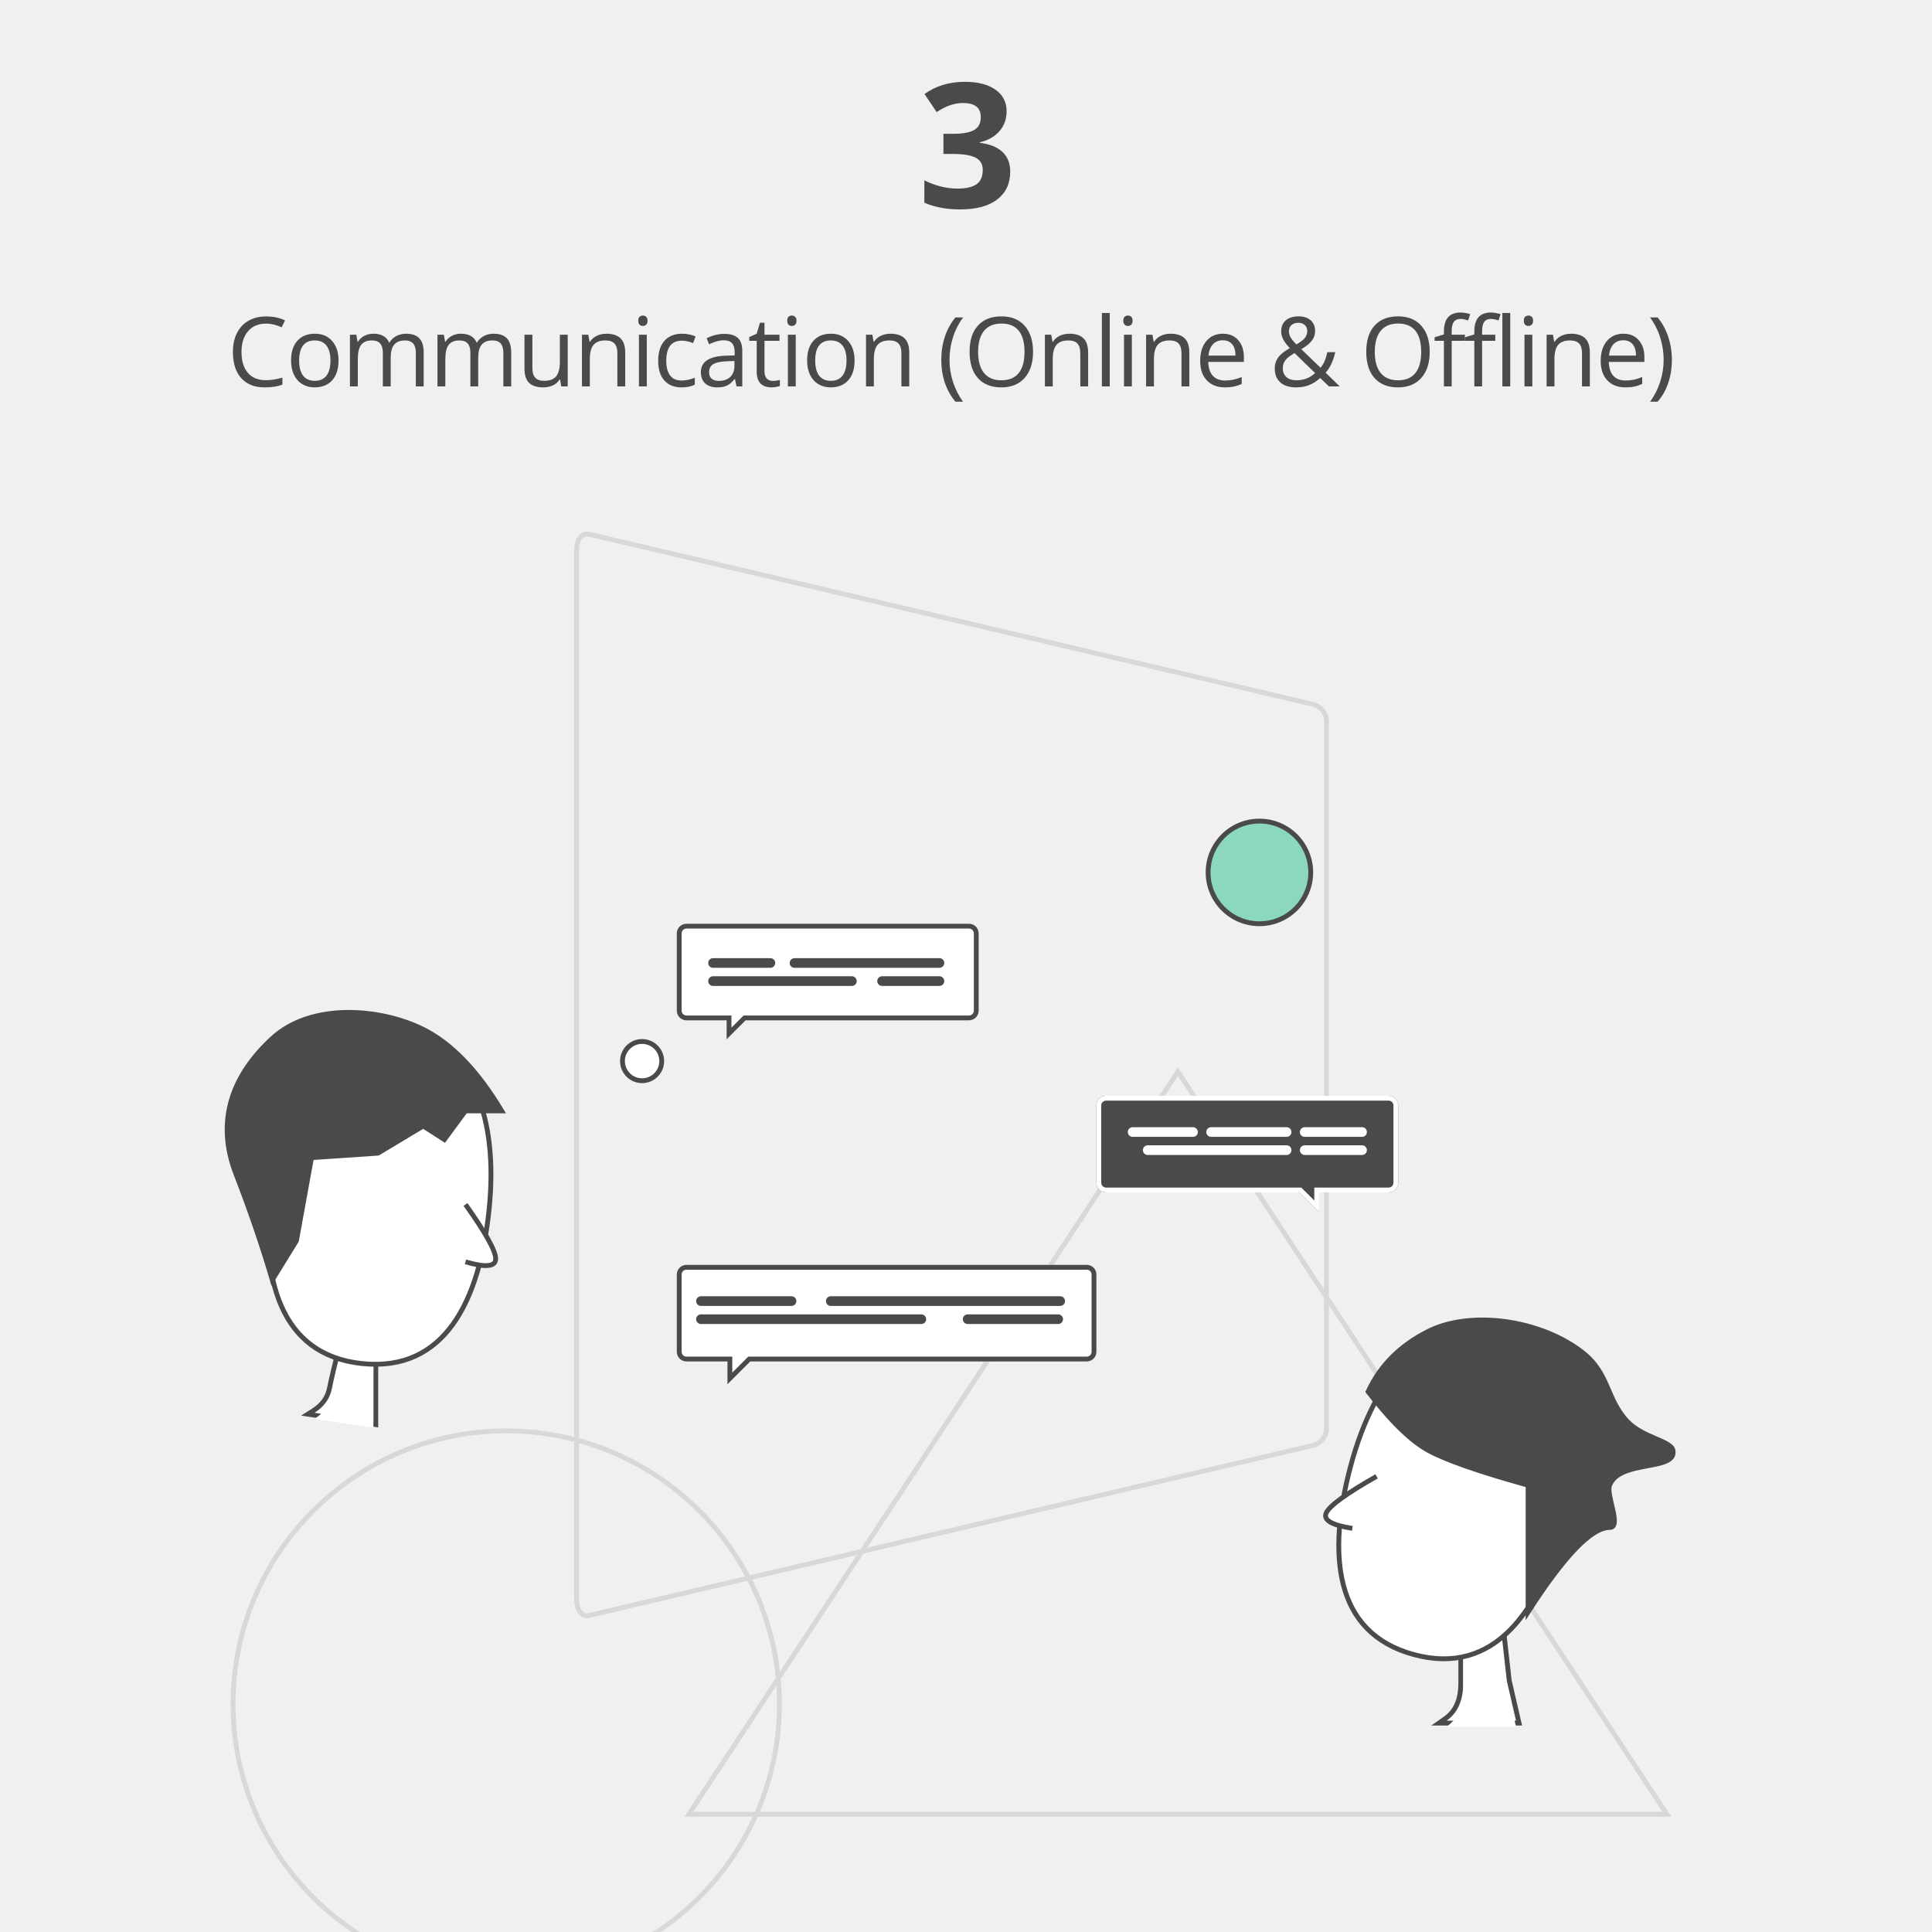
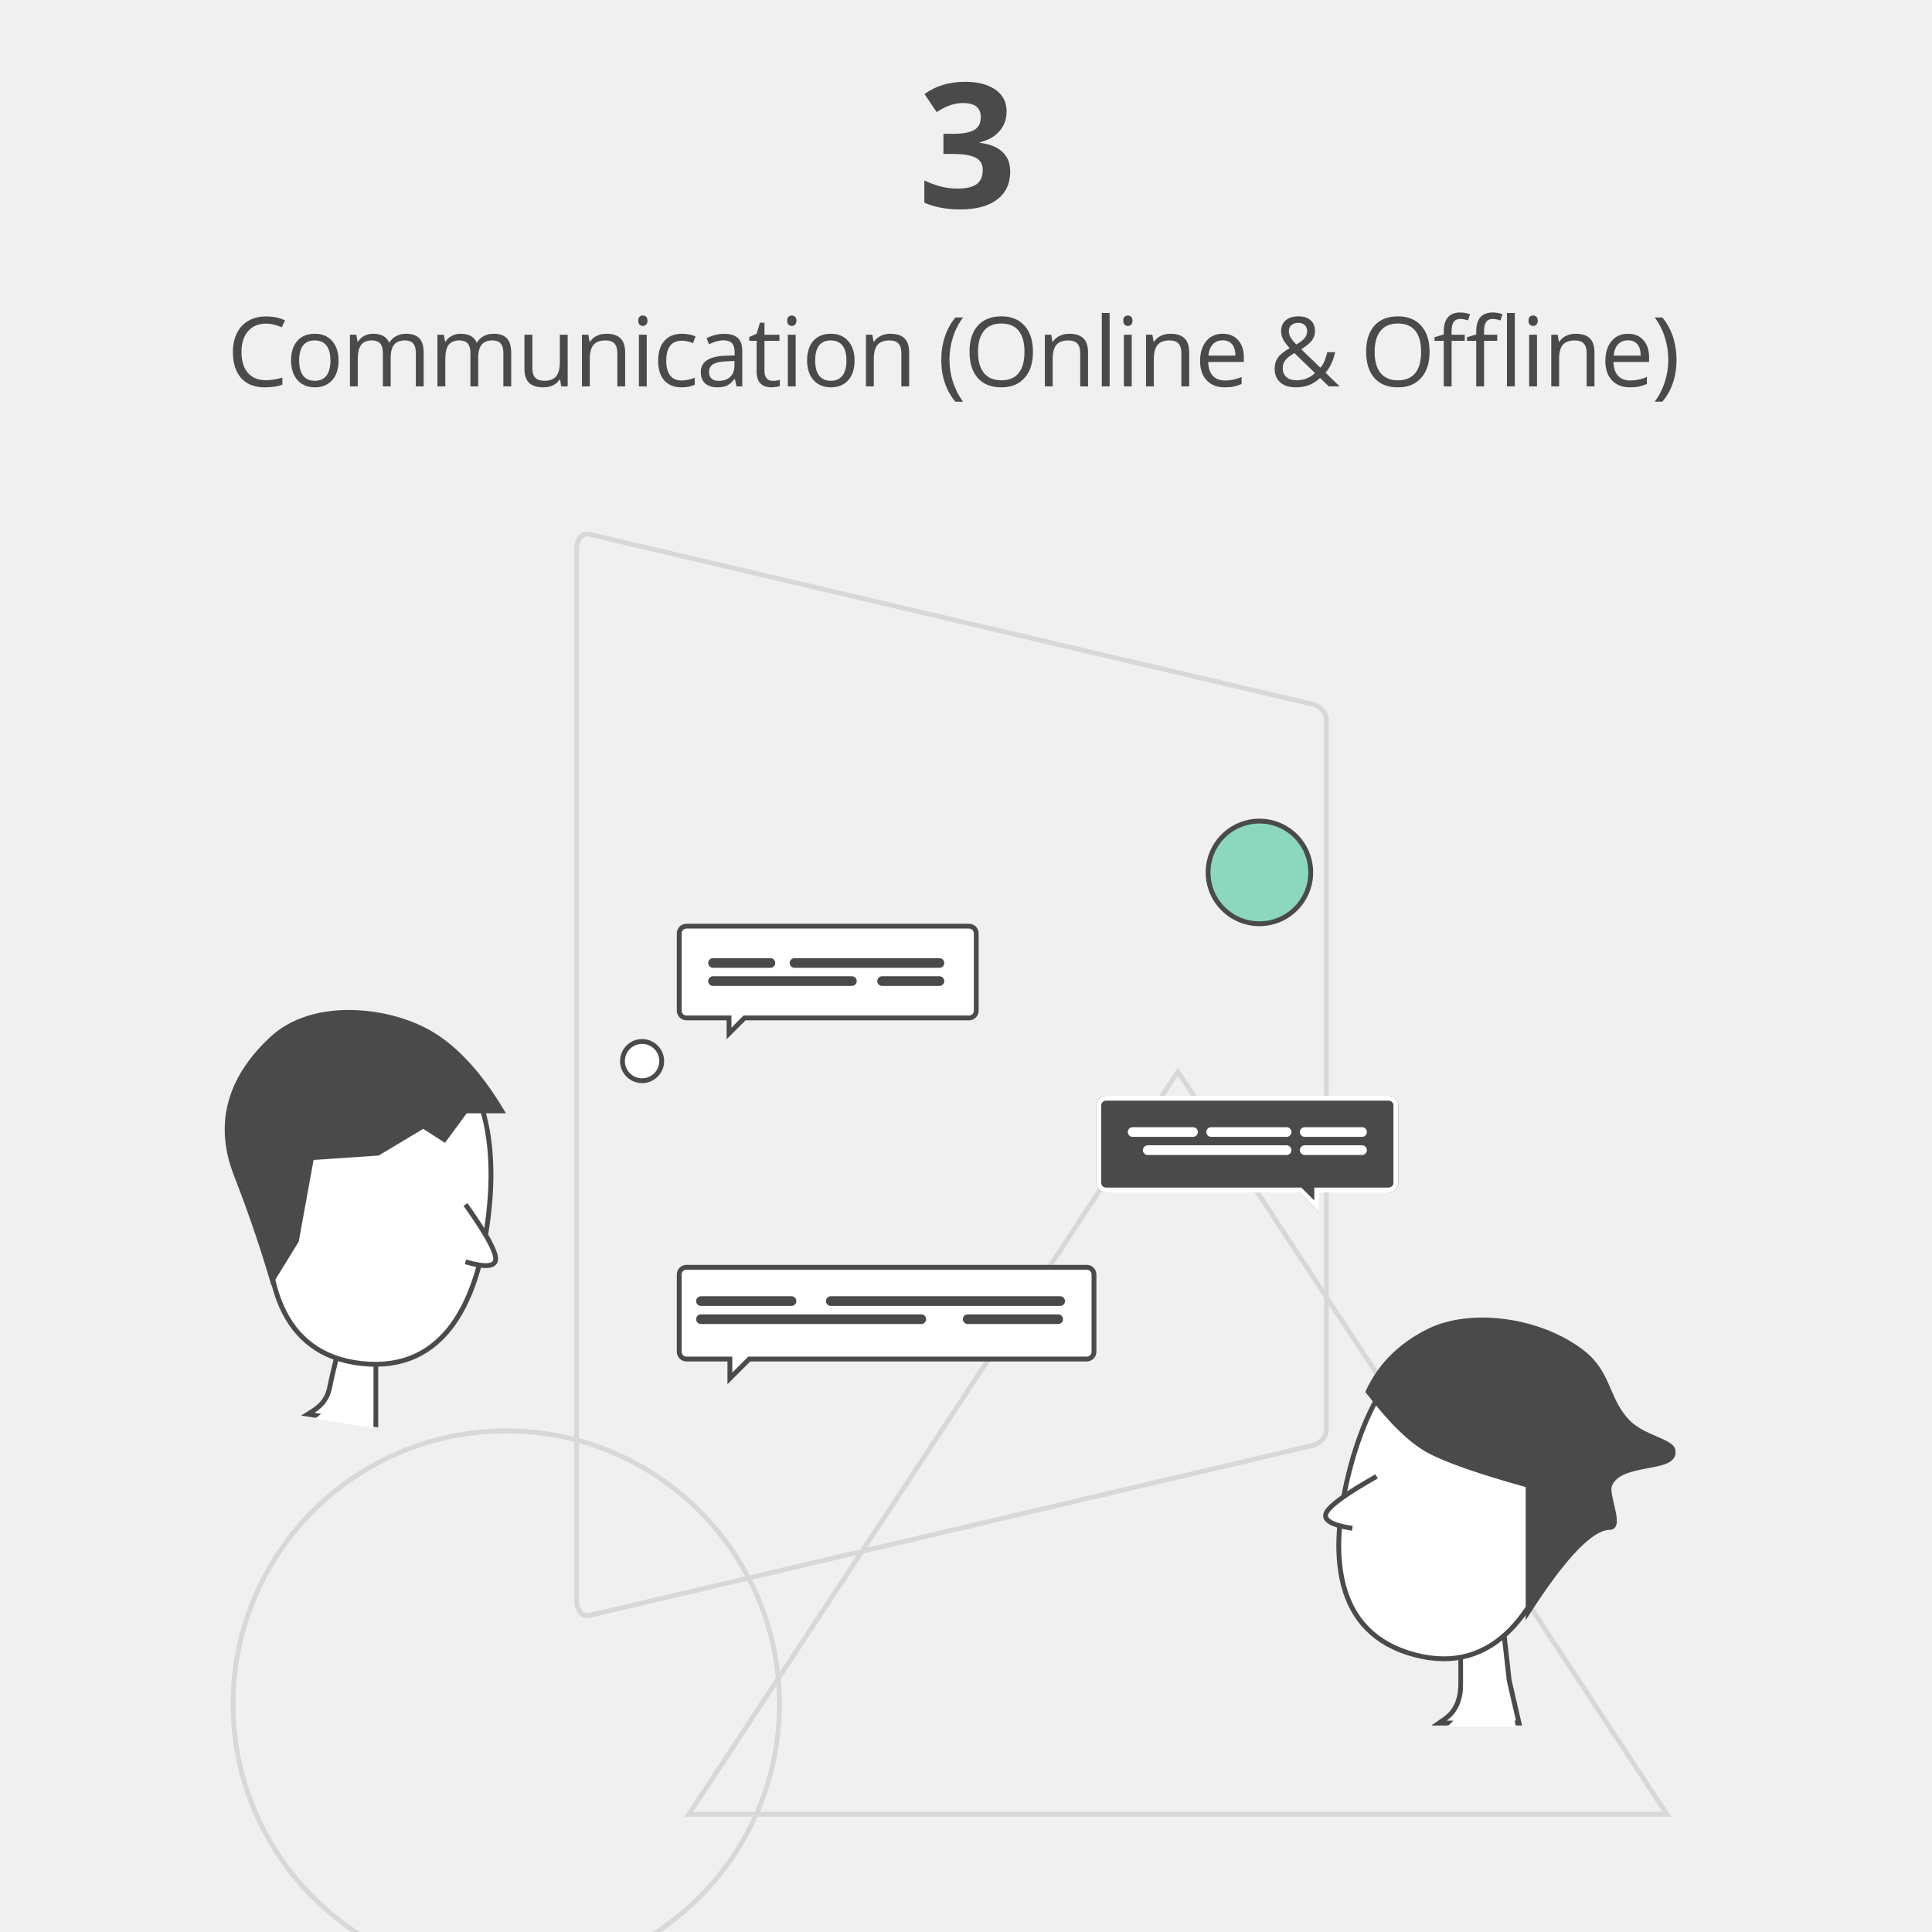
<svg xmlns="http://www.w3.org/2000/svg" xmlns:xlink="http://www.w3.org/1999/xlink" width="400px" height="400px" viewBox="0 0 400 400" version="1.1">
  <defs>
    <path d="M22.432,69.998 L28.869,68.747 L31.826,83.96 L19.509,84.444 C21.206,82.841 22.06,80.977 22.072,78.853 C22.083,76.728 22.203,73.777 22.432,69.998 Z" id="path-1" />
    <path d="M34.239,69.803 L42.364,69.803 C42.746,71.765 43.277,74.499 43.959,78.005 C44.64,81.512 46.261,83.834 48.82,84.973 L34.709,87.716 L35,79.243 L34.239,69.803 Z" id="path-2" />
    <path d="M46.111,20 L46.111,24.098 L42.014,20 L2,20 C0.895,20 1.3527075e-16,19.105 0,18 L0,2 C-1.3527075e-16,0.895 0.895,2.02906125e-16 2,0 L60.5,0 C61.605,-2.02906125e-16 62.5,0.895 62.5,2 L62.5,18 C62.5,19.105 61.605,20 60.5,20 L46.111,20 Z" id="path-3" />
    <path d="M15.209,20 L10.486,24.723 L10.486,20 L2,20 C0.895,20 1.3527075e-16,19.105 0,18 L0,2 C-1.3527075e-16,0.895 0.895,2.02906125e-16 2,0 L84.875,0 C85.98,-2.02906125e-16 86.875,0.895 86.875,2 L86.875,18 C86.875,19.105 85.98,20 84.875,20 L15.209,20 Z" id="path-4" />
    <path d="M14.236,20 L10.312,23.924 L10.312,20 L2,20 C0.895,20 1.3527075e-16,19.105 0,18 L0,2 C-1.3527075e-16,0.895 0.895,2.02906125e-16 2,0 L60.5,0 C61.605,-2.02906125e-16 62.5,0.895 62.5,2 L62.5,18 C62.5,19.105 61.605,20 60.5,20 L14.236,20 Z" id="path-5" />
  </defs>
  <g id="Artboard-5" stroke="none" stroke-width="1" fill="none" fill-rule="evenodd">
-     <text id="Communication-(Onlin" font-family="OpenSans, Open Sans" font-size="20" font-weight="normal" letter-spacing="-0.482" fill="#4A4A4A">
-       <tspan x="47" y="80">Communication (Online &amp; Offline) </tspan>
-     </text>
+     <path d="M55.076,67.002 C53.507,67.002 52.269,67.524 51.36,68.569 C50.452,69.614 49.998,71.045 49.998,72.861 C49.998,74.73 50.436,76.173 51.312,77.192 C52.187,78.211 53.436,78.721 55.057,78.721 C56.053,78.721 57.189,78.542 58.465,78.184 L58.465,79.639 C57.475,80.01 56.255,80.195 54.803,80.195 C52.7,80.195 51.077,79.557 49.935,78.281 C48.792,77.005 48.221,75.192 48.221,72.842 C48.221,71.37 48.496,70.081 49.046,68.975 C49.596,67.868 50.39,67.015 51.429,66.416 C52.467,65.817 53.689,65.518 55.096,65.518 C56.593,65.518 57.902,65.791 59.021,66.338 L58.318,67.764 C57.238,67.256 56.157,67.002 55.076,67.002 Z M70.092,74.639 C70.092,76.383 69.652,77.746 68.774,78.726 C67.895,79.705 66.68,80.195 65.131,80.195 C64.174,80.195 63.324,79.971 62.582,79.521 C61.84,79.072 61.267,78.428 60.863,77.588 C60.46,76.748 60.258,75.765 60.258,74.639 C60.258,72.894 60.694,71.535 61.566,70.562 C62.439,69.588 63.65,69.102 65.199,69.102 C66.697,69.102 67.886,69.6 68.769,70.596 C69.651,71.592 70.092,72.939 70.092,74.639 Z M61.938,74.639 C61.938,76.006 62.211,77.048 62.758,77.764 C63.305,78.48 64.109,78.838 65.17,78.838 C66.231,78.838 67.037,78.481 67.587,77.769 C68.137,77.056 68.412,76.012 68.412,74.639 C68.412,73.278 68.137,72.244 67.587,71.538 C67.037,70.832 66.225,70.479 65.15,70.479 C64.089,70.479 63.288,70.827 62.748,71.523 C62.208,72.22 61.938,73.258 61.938,74.639 Z M86.094,80 L86.094,73.037 C86.094,72.184 85.912,71.545 85.547,71.118 C85.182,70.692 84.616,70.479 83.848,70.479 C82.839,70.479 82.093,70.768 81.611,71.348 C81.13,71.927 80.889,72.819 80.889,74.023 L80.889,80 L79.268,80 L79.268,73.037 C79.268,72.184 79.085,71.545 78.721,71.118 C78.356,70.692 77.787,70.479 77.012,70.479 C75.996,70.479 75.252,70.783 74.78,71.392 C74.308,72 74.072,72.998 74.072,74.385 L74.072,80 L72.451,80 L72.451,69.297 L73.77,69.297 L74.033,70.762 L74.111,70.762 C74.417,70.241 74.849,69.834 75.405,69.541 C75.962,69.248 76.585,69.102 77.276,69.102 C78.949,69.102 80.042,69.707 80.557,70.918 L80.635,70.918 C80.954,70.358 81.416,69.915 82.022,69.59 C82.627,69.264 83.317,69.102 84.092,69.102 C85.303,69.102 86.209,69.412 86.812,70.034 C87.414,70.656 87.715,71.65 87.715,73.018 L87.715,80 L86.094,80 Z M104.215,80 L104.215,73.037 C104.215,72.184 104.033,71.545 103.668,71.118 C103.304,70.692 102.737,70.479 101.969,70.479 C100.96,70.479 100.214,70.768 99.733,71.348 C99.251,71.927 99.01,72.819 99.01,74.023 L99.01,80 L97.389,80 L97.389,73.037 C97.389,72.184 97.207,71.545 96.842,71.118 C96.477,70.692 95.908,70.479 95.133,70.479 C94.117,70.479 93.374,70.783 92.902,71.392 C92.43,72 92.194,72.998 92.194,74.385 L92.194,80 L90.572,80 L90.572,69.297 L91.891,69.297 L92.155,70.762 L92.233,70.762 C92.539,70.241 92.97,69.834 93.527,69.541 C94.083,69.248 94.707,69.102 95.397,69.102 C97.07,69.102 98.164,69.707 98.678,70.918 L98.756,70.918 C99.075,70.358 99.537,69.915 100.143,69.59 C100.748,69.264 101.438,69.102 102.213,69.102 C103.424,69.102 104.331,69.412 104.933,70.034 C105.535,70.656 105.836,71.65 105.836,73.018 L105.836,80 L104.215,80 Z M110.217,69.297 L110.217,76.24 C110.217,77.113 110.416,77.764 110.813,78.193 C111.21,78.623 111.832,78.838 112.678,78.838 C113.798,78.838 114.616,78.532 115.134,77.92 C115.652,77.308 115.91,76.309 115.91,74.922 L115.91,69.297 L117.532,69.297 L117.532,80 L116.194,80 L115.959,78.564 L115.871,78.564 C115.539,79.092 115.079,79.495 114.49,79.775 C113.9,80.055 113.228,80.195 112.473,80.195 C111.171,80.195 110.196,79.886 109.548,79.268 C108.9,78.649 108.576,77.66 108.576,76.299 L108.576,69.297 L110.217,69.297 Z M127.811,80 L127.811,73.076 C127.811,72.204 127.612,71.553 127.215,71.123 C126.818,70.693 126.196,70.479 125.35,70.479 C124.23,70.479 123.41,70.781 122.889,71.387 C122.368,71.992 122.108,72.992 122.108,74.385 L122.108,80 L120.487,80 L120.487,69.297 L121.805,69.297 L122.069,70.762 L122.147,70.762 C122.479,70.234 122.944,69.826 123.543,69.536 C124.142,69.246 124.81,69.102 125.545,69.102 C126.834,69.102 127.804,69.412 128.455,70.034 C129.106,70.656 129.432,71.65 129.432,73.018 L129.432,80 L127.811,80 Z M133.901,80 L132.28,80 L132.28,69.297 L133.901,69.297 L133.901,80 Z M132.143,66.396 C132.143,66.025 132.234,65.754 132.416,65.581 C132.599,65.409 132.827,65.322 133.1,65.322 C133.36,65.322 133.585,65.41 133.774,65.586 C133.963,65.762 134.057,66.032 134.057,66.396 C134.057,66.761 133.963,67.033 133.774,67.212 C133.585,67.391 133.36,67.48 133.1,67.48 C132.827,67.48 132.599,67.391 132.416,67.212 C132.234,67.033 132.143,66.761 132.143,66.396 Z M141.133,80.195 C139.584,80.195 138.384,79.718 137.535,78.765 C136.685,77.811 136.26,76.462 136.26,74.717 C136.26,72.926 136.692,71.543 137.554,70.566 C138.417,69.59 139.646,69.102 141.241,69.102 C141.755,69.102 142.269,69.157 142.784,69.268 C143.298,69.378 143.702,69.508 143.995,69.658 L143.497,71.035 C143.139,70.892 142.748,70.773 142.325,70.679 C141.902,70.584 141.527,70.537 141.202,70.537 C139.027,70.537 137.94,71.924 137.94,74.697 C137.94,76.012 138.205,77.021 138.736,77.725 C139.266,78.428 140.053,78.779 141.094,78.779 C141.986,78.779 142.901,78.587 143.838,78.203 L143.838,79.639 C143.122,80.01 142.221,80.195 141.133,80.195 Z M152.477,80 L152.155,78.477 L152.077,78.477 C151.543,79.147 151.011,79.601 150.48,79.839 C149.949,80.076 149.287,80.195 148.493,80.195 C147.432,80.195 146.6,79.922 145.998,79.375 C145.395,78.828 145.094,78.05 145.094,77.041 C145.094,74.88 146.823,73.747 150.28,73.643 L152.096,73.584 L152.096,72.92 C152.096,72.08 151.916,71.46 151.554,71.06 C151.193,70.659 150.615,70.459 149.821,70.459 C148.929,70.459 147.92,70.732 146.794,71.279 L146.295,70.039 C146.823,69.753 147.401,69.528 148.029,69.365 C148.657,69.202 149.287,69.121 149.919,69.121 C151.195,69.121 152.14,69.404 152.755,69.971 C153.371,70.537 153.678,71.445 153.678,72.695 L153.678,80 L152.477,80 Z M148.815,78.857 C149.824,78.857 150.617,78.581 151.193,78.027 C151.769,77.474 152.057,76.699 152.057,75.703 L152.057,74.736 L150.436,74.805 C149.147,74.85 148.218,75.05 147.648,75.405 C147.078,75.76 146.794,76.312 146.794,77.061 C146.794,77.646 146.971,78.092 147.326,78.398 C147.681,78.704 148.177,78.857 148.815,78.857 Z M159.993,78.857 C160.279,78.857 160.556,78.836 160.823,78.794 C161.09,78.752 161.301,78.708 161.458,78.662 L161.458,79.902 C161.282,79.987 161.023,80.057 160.681,80.112 C160.339,80.168 160.032,80.195 159.758,80.195 C157.688,80.195 156.653,79.105 156.653,76.924 L156.653,70.557 L155.12,70.557 L155.12,69.775 L156.653,69.102 L157.337,66.816 L158.274,66.816 L158.274,69.297 L161.38,69.297 L161.38,70.557 L158.274,70.557 L158.274,76.855 C158.274,77.5 158.427,77.995 158.733,78.34 C159.039,78.685 159.459,78.857 159.993,78.857 Z M164.735,80 L163.114,80 L163.114,69.297 L164.735,69.297 L164.735,80 Z M162.977,66.396 C162.977,66.025 163.068,65.754 163.251,65.581 C163.433,65.409 163.661,65.322 163.934,65.322 C164.195,65.322 164.419,65.41 164.608,65.586 C164.797,65.762 164.891,66.032 164.891,66.396 C164.891,66.761 164.797,67.033 164.608,67.212 C164.419,67.391 164.195,67.48 163.934,67.48 C163.661,67.48 163.433,67.391 163.251,67.212 C163.068,67.033 162.977,66.761 162.977,66.396 Z M176.928,74.639 C176.928,76.383 176.489,77.746 175.61,78.726 C174.731,79.705 173.517,80.195 171.968,80.195 C171.011,80.195 170.161,79.971 169.419,79.521 C168.677,79.072 168.104,78.428 167.7,77.588 C167.296,76.748 167.095,75.765 167.095,74.639 C167.095,72.894 167.531,71.535 168.403,70.562 C169.276,69.588 170.486,69.102 172.036,69.102 C173.533,69.102 174.723,69.6 175.605,70.596 C176.487,71.592 176.928,72.939 176.928,74.639 Z M168.774,74.639 C168.774,76.006 169.048,77.048 169.595,77.764 C170.141,78.48 170.945,78.838 172.007,78.838 C173.068,78.838 173.873,78.481 174.424,77.769 C174.974,77.056 175.249,76.012 175.249,74.639 C175.249,73.278 174.974,72.244 174.424,71.538 C173.873,70.832 173.061,70.479 171.987,70.479 C170.926,70.479 170.125,70.827 169.585,71.523 C169.044,72.22 168.774,73.258 168.774,74.639 Z M186.612,80 L186.612,73.076 C186.612,72.204 186.414,71.553 186.016,71.123 C185.619,70.693 184.998,70.479 184.151,70.479 C183.031,70.479 182.211,70.781 181.69,71.387 C181.169,71.992 180.909,72.992 180.909,74.385 L180.909,80 L179.288,80 L179.288,69.297 L180.606,69.297 L180.87,70.762 L180.948,70.762 C181.28,70.234 181.746,69.826 182.345,69.536 C182.944,69.246 183.611,69.102 184.347,69.102 C185.636,69.102 186.606,69.412 187.257,70.034 C187.908,70.656 188.233,71.65 188.233,73.018 L188.233,80 L186.612,80 Z M194.876,74.521 C194.876,72.796 195.128,71.182 195.633,69.678 C196.137,68.174 196.865,66.855 197.815,65.723 L199.397,65.723 C198.46,66.979 197.755,68.359 197.283,69.863 C196.811,71.367 196.575,72.913 196.575,74.502 C196.575,76.064 196.816,77.591 197.298,79.082 C197.78,80.573 198.473,81.934 199.378,83.164 L197.815,83.164 C196.858,82.057 196.129,80.765 195.628,79.287 C195.127,77.809 194.876,76.221 194.876,74.521 Z M213.866,72.842 C213.866,75.127 213.288,76.924 212.133,78.232 C210.977,79.541 209.371,80.195 207.314,80.195 C205.211,80.195 203.588,79.552 202.445,78.267 C201.303,76.981 200.732,75.166 200.732,72.822 C200.732,70.498 201.304,68.696 202.45,67.417 C203.596,66.138 205.224,65.498 207.333,65.498 C209.384,65.498 210.985,66.149 212.138,67.451 C213.29,68.753 213.866,70.55 213.866,72.842 Z M202.489,72.842 C202.489,74.775 202.901,76.242 203.725,77.241 C204.548,78.241 205.745,78.74 207.314,78.74 C208.896,78.74 210.09,78.242 210.898,77.246 C211.705,76.25 212.108,74.782 212.108,72.842 C212.108,70.921 211.706,69.465 210.902,68.472 C210.098,67.479 208.909,66.982 207.333,66.982 C205.751,66.982 204.548,67.482 203.725,68.481 C202.901,69.481 202.489,70.934 202.489,72.842 Z M223.648,80 L223.648,73.076 C223.648,72.204 223.449,71.553 223.052,71.123 C222.655,70.693 222.033,70.479 221.187,70.479 C220.067,70.479 219.247,70.781 218.726,71.387 C218.205,71.992 217.944,72.992 217.944,74.385 L217.944,80 L216.323,80 L216.323,69.297 L217.642,69.297 L217.905,70.762 L217.984,70.762 C218.316,70.234 218.781,69.826 219.38,69.536 C219.979,69.246 220.646,69.102 221.382,69.102 C222.671,69.102 223.641,69.412 224.292,70.034 C224.943,70.656 225.269,71.65 225.269,73.018 L225.269,80 L223.648,80 Z M229.737,80 L228.116,80 L228.116,64.805 L229.737,64.805 L229.737,80 Z M234.314,80 L232.693,80 L232.693,69.297 L234.314,69.297 L234.314,80 Z M232.556,66.396 C232.556,66.025 232.647,65.754 232.829,65.581 C233.012,65.409 233.24,65.322 233.513,65.322 C233.773,65.322 233.998,65.41 234.187,65.586 C234.376,65.762 234.47,66.032 234.47,66.396 C234.47,66.761 234.376,67.033 234.187,67.212 C233.998,67.391 233.773,67.48 233.513,67.48 C233.24,67.48 233.012,67.391 232.829,67.212 C232.647,67.033 232.556,66.761 232.556,66.396 Z M244.593,80 L244.593,73.076 C244.593,72.204 244.395,71.553 243.997,71.123 C243.6,70.693 242.979,70.479 242.132,70.479 C241.012,70.479 240.192,70.781 239.671,71.387 C239.15,71.992 238.89,72.992 238.89,74.385 L238.89,80 L237.269,80 L237.269,69.297 L238.587,69.297 L238.851,70.762 L238.929,70.762 C239.261,70.234 239.727,69.826 240.326,69.536 C240.924,69.246 241.592,69.102 242.327,69.102 C243.617,69.102 244.587,69.412 245.238,70.034 C245.889,70.656 246.214,71.65 246.214,73.018 L246.214,80 L244.593,80 Z M253.583,80.195 C252.001,80.195 250.753,79.714 249.838,78.75 C248.924,77.786 248.466,76.449 248.466,74.736 C248.466,73.011 248.891,71.641 249.741,70.625 C250.59,69.609 251.731,69.102 253.163,69.102 C254.505,69.102 255.566,69.543 256.347,70.425 C257.128,71.307 257.519,72.471 257.519,73.916 L257.519,74.941 L250.146,74.941 C250.178,76.198 250.496,77.152 251.098,77.803 C251.7,78.454 252.548,78.779 253.642,78.779 C254.794,78.779 255.934,78.538 257.06,78.057 L257.06,79.502 C256.487,79.749 255.945,79.927 255.434,80.034 C254.923,80.142 254.306,80.195 253.583,80.195 Z M253.144,70.459 C252.285,70.459 251.599,70.739 251.088,71.299 C250.577,71.859 250.276,72.633 250.185,73.623 L255.781,73.623 C255.781,72.601 255.553,71.818 255.097,71.274 C254.641,70.731 253.99,70.459 253.144,70.459 Z M266.837,68.564 C266.837,69.014 266.955,69.442 267.189,69.849 C267.423,70.256 267.824,70.745 268.39,71.318 C269.23,70.83 269.814,70.379 270.143,69.966 C270.472,69.552 270.636,69.076 270.636,68.535 C270.636,68.034 270.469,67.625 270.133,67.31 C269.798,66.994 269.35,66.836 268.791,66.836 C268.211,66.836 267.741,66.992 267.379,67.305 C267.018,67.617 266.837,68.037 266.837,68.564 Z M268.351,78.74 C269.92,78.74 271.222,78.239 272.257,77.236 L267.99,73.096 C267.267,73.538 266.756,73.905 266.457,74.194 C266.157,74.484 265.936,74.795 265.793,75.127 C265.649,75.459 265.578,75.837 265.578,76.26 C265.578,77.021 265.83,77.625 266.335,78.071 C266.839,78.517 267.511,78.74 268.351,78.74 Z M263.898,76.299 C263.898,75.452 264.124,74.704 264.577,74.053 C265.029,73.402 265.841,72.744 267.013,72.08 C266.46,71.462 266.084,70.993 265.885,70.674 C265.687,70.355 265.529,70.023 265.412,69.678 C265.294,69.333 265.236,68.975 265.236,68.604 C265.236,67.627 265.555,66.865 266.193,66.318 C266.831,65.771 267.72,65.498 268.859,65.498 C269.914,65.498 270.744,65.77 271.349,66.313 C271.955,66.857 272.257,67.614 272.257,68.584 C272.257,69.281 272.036,69.923 271.593,70.513 C271.151,71.102 270.418,71.699 269.396,72.305 L273.371,76.123 C273.735,75.719 274.027,75.246 274.245,74.702 C274.463,74.159 274.647,73.564 274.796,72.92 L276.437,72.92 C275.994,74.782 275.327,76.195 274.435,77.158 L277.355,80 L275.119,80 L273.312,78.262 C272.544,78.952 271.763,79.447 270.968,79.746 C270.174,80.046 269.289,80.195 268.312,80.195 C266.912,80.195 265.827,79.85 265.055,79.16 C264.284,78.47 263.898,77.516 263.898,76.299 Z M295.98,72.842 C295.98,75.127 295.402,76.924 294.247,78.232 C293.091,79.541 291.485,80.195 289.427,80.195 C287.325,80.195 285.702,79.552 284.559,78.267 C283.417,76.981 282.845,75.166 282.845,72.822 C282.845,70.498 283.418,68.696 284.564,67.417 C285.71,66.138 287.338,65.498 289.447,65.498 C291.498,65.498 293.099,66.149 294.252,67.451 C295.404,68.753 295.98,70.55 295.98,72.842 Z M284.603,72.842 C284.603,74.775 285.015,76.242 285.839,77.241 C286.662,78.241 287.858,78.74 289.427,78.74 C291.009,78.74 292.204,78.242 293.011,77.246 C293.819,76.25 294.222,74.782 294.222,72.842 C294.222,70.921 293.82,69.465 293.016,68.472 C292.212,67.479 291.022,66.982 289.447,66.982 C287.865,66.982 286.662,67.482 285.839,68.481 C285.015,69.481 284.603,70.934 284.603,72.842 Z M309.98,70.557 L307.256,70.557 L307.256,80 L305.635,80 L305.635,70.557 L303.72,70.557 L303.72,69.824 L305.635,69.238 L305.635,68.643 C305.635,66.012 306.784,64.697 309.082,64.697 C309.648,64.697 310.312,64.811 311.074,65.039 L310.654,66.338 C310.029,66.136 309.495,66.035 309.053,66.035 C308.441,66.035 307.988,66.239 307.695,66.646 C307.402,67.052 307.256,67.705 307.256,68.604 L307.256,69.297 L309.98,69.297 L309.98,70.557 Z M303.261,70.557 L300.537,70.557 L300.537,80 L298.916,80 L298.916,70.557 L297.002,70.557 L297.002,69.824 L298.916,69.238 L298.916,68.643 C298.916,66.012 300.065,64.697 302.363,64.697 C302.929,64.697 303.594,64.811 304.355,65.039 L303.935,66.338 C303.31,66.136 302.776,66.035 302.334,66.035 C301.722,66.035 301.269,66.239 300.976,66.646 C300.683,67.052 300.537,67.705 300.537,68.604 L300.537,69.297 L303.261,69.297 L303.261,70.557 Z M313.623,80 L312.002,80 L312.002,64.805 L313.623,64.805 L313.623,80 Z M318.219,80 L316.597,80 L316.597,69.297 L318.219,69.297 L318.219,80 Z M316.461,66.396 C316.461,66.025 316.552,65.754 316.734,65.581 C316.917,65.409 317.144,65.322 317.418,65.322 C317.678,65.322 317.903,65.41 318.092,65.586 C318.28,65.762 318.375,66.032 318.375,66.396 C318.375,66.761 318.28,67.033 318.092,67.212 C317.903,67.391 317.678,67.48 317.418,67.48 C317.144,67.48 316.917,67.391 316.734,67.212 C316.552,67.033 316.461,66.761 316.461,66.396 Z M328.498,80 L328.498,73.076 C328.498,72.204 328.299,71.553 327.902,71.123 C327.505,70.693 326.883,70.479 326.037,70.479 C324.917,70.479 324.097,70.781 323.576,71.387 C323.055,71.992 322.795,72.992 322.795,74.385 L322.795,80 L321.174,80 L321.174,69.297 L322.492,69.297 L322.756,70.762 L322.834,70.762 C323.166,70.234 323.631,69.826 324.23,69.536 C324.829,69.246 325.497,69.102 326.232,69.102 C327.521,69.102 328.491,69.412 329.142,70.034 C329.794,70.656 330.119,71.65 330.119,73.018 L330.119,80 L328.498,80 Z M337.488,80.195 C335.906,80.195 334.658,79.714 333.743,78.75 C332.828,77.786 332.371,76.449 332.371,74.736 C332.371,73.011 332.796,71.641 333.645,70.625 C334.495,69.609 335.636,69.102 337.068,69.102 C338.409,69.102 339.471,69.543 340.252,70.425 C341.033,71.307 341.424,72.471 341.424,73.916 L341.424,74.941 L334.051,74.941 C334.083,76.198 334.401,77.152 335.003,77.803 C335.605,78.454 336.453,78.779 337.547,78.779 C338.699,78.779 339.839,78.538 340.965,78.057 L340.965,79.502 C340.392,79.749 339.85,79.927 339.339,80.034 C338.828,80.142 338.211,80.195 337.488,80.195 Z M337.049,70.459 C336.189,70.459 335.504,70.739 334.993,71.299 C334.482,71.859 334.181,72.633 334.09,73.623 L339.686,73.623 C339.686,72.601 339.458,71.818 339.002,71.274 C338.546,70.731 337.895,70.459 337.049,70.459 Z M347.104,74.521 C347.104,76.234 346.851,77.829 346.347,79.307 C345.842,80.785 345.115,82.07 344.164,83.164 L342.602,83.164 C343.507,81.94 344.2,80.581 344.682,79.087 C345.163,77.593 345.404,76.064 345.404,74.502 C345.404,72.913 345.168,71.367 344.696,69.863 C344.224,68.359 343.52,66.979 342.582,65.723 L344.164,65.723 C345.121,66.862 345.85,68.185 346.352,69.692 C346.853,71.2 347.104,72.809 347.104,74.521 Z" id="Communication-(Onlin" fill="#4A4A4A" />
    <g id="img-Message-Empty" transform="translate(47, 110)">
      <g id="Background" transform="translate(1.25, 0)">
        <circle id="Oval-3" stroke="#D8D8D8" cx="56.562" cy="242.812" r="56.562" />
        <polygon id="Triangle" stroke="#D8D8D8" points="195.625 111.875 296.875 265.625 94.375 265.625" />
        <path d="M73.636,0.582 C72.283,0.264 71.125,1.67 71.125,3.887 L71.125,221.183 C71.125,223.4 72.283,224.806 73.636,224.488 L223.636,189.233 C225.139,188.879 226.375,187.38 226.375,185.927 L226.375,39.143 C226.375,37.69 225.139,36.191 223.636,35.837 L73.636,0.582 Z" id="Combined-Shape" stroke="#D8D8D8" />
        <circle id="Oval" stroke="#4A4A4A" fill="#FFFFFF" cx="84.688" cy="109.688" r="4.062" />
        <circle id="Oval-2" stroke="#4A4A4A" fill-opacity="0.6" fill="#49C89F" cx="212.5" cy="70.625" r="10.625" />
      </g>
      <g id="Head-1" transform="translate(0, 99.375)">
        <g id="Rectangle-3" transform="translate(25.66791, 76.59572) rotate(11) translate(-25.66791, -76.59572) ">
          <use fill="#FFFFFF" fill-rule="evenodd" xlink:href="#path-1" />
          <path stroke="#4A4A4A" stroke-width="1" d="M21.956,69.582 L29.265,68.161 L32.428,84.437 L18.197,84.996 L19.166,84.081 C20.766,82.569 21.561,80.834 21.572,78.85 C21.583,76.715 21.704,73.755 21.933,69.968 L21.956,69.582 Z" />
        </g>
        <path d="M22.432,71.248 L28.869,69.997 L31.826,85.21 L19.509,85.694 C21.206,84.091 22.06,82.227 22.072,80.103 C22.083,77.978 22.203,75.027 22.432,71.248 Z" id="Rectangle-3-Copy-2" fill="#FFFFFF" transform="translate(25.66791, 77.84572) rotate(11) translate(-25.66791, -77.84572) " />
        <path d="M31.562,73.125 C48.75,73.125 54.375,57.735 54.375,38.75 C54.375,19.765 47.5,4.375 31.562,4.375 C15.625,4.375 8.75,19.765 8.75,38.75 C8.75,57.735 14.375,73.125 31.562,73.125 Z" id="Head" stroke="#4A4A4A" fill="#FFFFFF" transform="translate(31.5625, 38.75) rotate(6) translate(-31.5625, -38.75) " />
        <path d="M31.25,29.375 L40.625,23.75 L45,26.562 L49.375,20.625 L56.875,20.625 C51.875,12.292 46.458,6.667 40.625,3.75 C31.875,-0.625 17.5,-1.875 9.375,5.625 C1.25,13.125 -2.5,22.5 1.875,33.75 C4.792,41.25 7.292,48.542 9.375,55.625 L14.375,47.5 L17.5,30.312 L31.25,29.375 Z" id="Hair" stroke="#4A4A4A" fill="#4A4A4A" />
        <path d="M49.375,40 C53.542,45.86 55.625,49.61 55.625,51.25 C55.625,52.89 53.542,53.098 49.375,51.875" id="Nose" stroke="#4A4A4A" fill="#FFFFFF" />
      </g>
      <g id="Head-2" transform="translate(261.875, 205.3125) scale(-1, 1) translate(-261.875, -205.3125) translate(223.75, 160)">
        <g id="Rectangle-3" transform="translate(41.52947, 78.75967) rotate(11) translate(-41.52947, -78.75967) ">
          <use fill="#FFFFFF" fill-rule="evenodd" xlink:href="#path-2" />
          <path stroke="#4A4A4A" stroke-width="1" d="M33.698,69.303 L42.777,69.303 L42.855,69.708 C43.502,73.037 43.502,73.037 44.45,77.91 C45.102,81.266 46.625,83.449 49.023,84.516 L50.472,85.161 L34.187,88.327 L34.209,87.699 L34.502,79.283 L33.698,69.303 Z" />
        </g>
        <path d="M34.239,71.053 L42.364,71.053 C42.746,73.015 43.277,75.749 43.959,79.255 C44.64,82.762 46.261,85.084 48.82,86.223 L34.709,88.966 L35,80.493 L34.239,71.053 Z" id="Rectangle-3-Copy" fill="#FFFFFF" transform="translate(41.52947, 80.00967) rotate(11) translate(-41.52947, -80.00967) " />
        <path d="M45.312,73.75 C62.5,73.75 68.125,58.36 68.125,39.375 C68.125,20.39 61.25,5 45.312,5 C29.375,5 22.5,20.39 22.5,39.375 C22.5,58.36 28.125,73.75 45.312,73.75 Z" id="Head" stroke="#4A4A4A" fill="#FFFFFF" transform="translate(45.3125, 39.375) rotate(-15) translate(-45.3125, -39.375) " />
        <path d="M30.625,37.5 C40.751,34.686 47.626,32.287 51.25,30.304 C54.874,28.321 59.041,24.262 63.75,18.125 C61.25,12.708 57.083,8.542 51.25,5.625 C42.5,1.25 28.13,3.191 19.375,10 C13.75,14.375 14.468,19.746 10,24.375 C6.793,27.697 0.974,28.309 0.625,30.304 C-0.139,34.675 11.659,32.124 13.75,37.5 C14.545,39.545 11.136,46.25 13.75,46.25 C17.5,46.25 23.125,52.083 30.625,63.75 L30.625,37.5 Z" id="Hair" stroke="#4A4A4A" fill="#4A4A4A" />
        <path d="M64.375,33.75 C68.542,39.61 70.625,43.36 70.625,45 C70.625,46.64 68.542,46.848 64.375,45.625" id="Nose" stroke="#4A4A4A" fill="#FFFFFF" transform="translate(67.5, 40.07935) rotate(-25) translate(-67.5, -40.07935) " />
      </g>
      <g id="Message" transform="translate(93.125, 81.25)">
        <g id="ConversationContent" transform="translate(86.875, 35.625)">
          <g id="Combined-Shape">
            <use fill="#4A4A4A" fill-rule="evenodd" xlink:href="#path-3" />
            <path stroke="#FFFFFF" stroke-width="1" d="M45.611,22.891 L45.611,19.5 L60.5,19.5 C61.328,19.5 62,18.828 62,18 L62,2 C62,1.172 61.328,0.5 60.5,0.5 L2,0.5 C1.172,0.5 0.5,1.172 0.5,2 L0.5,18 C0.5,18.828 1.172,19.5 2,19.5 L42.221,19.5 L45.611,22.891 Z" />
          </g>
          <path d="M43.125,7.5 L55,7.5" id="Path-2" stroke="#FFFFFF" stroke-width="2" stroke-linecap="round" stroke-linejoin="round" />
          <path d="M23.75,7.5 L39.375,7.5" id="Path-3" stroke="#FFFFFF" stroke-width="2" stroke-linecap="round" stroke-linejoin="round" />
          <path d="M7.5,7.5 L20,7.5" id="Path-3-Copy" stroke="#FFFFFF" stroke-width="2" stroke-linecap="round" stroke-linejoin="round" />
          <path d="M10.625,11.25 L39.375,11.25" id="Path-2" stroke="#FFFFFF" stroke-width="2" stroke-linecap="round" stroke-linejoin="round" />
          <path d="M43.125,11.25 L55,11.25" id="Path-3" stroke="#FFFFFF" stroke-width="2" stroke-linecap="round" stroke-linejoin="round" />
        </g>
        <g id="ConversationContent" transform="translate(0, 70.625)">
          <g id="Combined-Shape">
            <use fill="#FFFFFF" fill-rule="evenodd" xlink:href="#path-4" />
            <path stroke="#4A4A4A" stroke-width="1" d="M10.986,23.516 L15.002,19.5 L84.875,19.5 C85.703,19.5 86.375,18.828 86.375,18 L86.375,2 C86.375,1.172 85.703,0.5 84.875,0.5 L2,0.5 C1.172,0.5 0.5,1.172 0.5,2 L0.5,18 C0.5,18.828 1.172,19.5 2,19.5 L10.986,19.5 L10.986,23.516 Z" />
          </g>
          <path d="M5,7.5 L23.75,7.5" id="Path-2" stroke="#4A4A4A" stroke-width="2" stroke-linecap="round" stroke-linejoin="round" />
          <path d="M31.875,7.5 L79.375,7.5" id="Path-3" stroke="#4A4A4A" stroke-width="2" stroke-linecap="round" stroke-linejoin="round" />
          <path d="M5,11.25 L50.625,11.25" id="Path-2" stroke="#4A4A4A" stroke-width="2" stroke-linecap="round" stroke-linejoin="round" />
          <path d="M60.224,11.25 L78.961,11.25" id="Path-3" stroke="#4A4A4A" stroke-width="2" stroke-linecap="round" stroke-linejoin="round" />
        </g>
        <g id="ConversationContent">
          <g id="Combined-Shape">
            <use fill="#FFFFFF" fill-rule="evenodd" xlink:href="#path-5" />
-             <path stroke="#4A4A4A" stroke-width="1" d="M10.812,22.717 L14.029,19.5 L60.5,19.5 C61.328,19.5 62,18.828 62,18 L62,2 C62,1.172 61.328,0.5 60.5,0.5 L2,0.5 C1.172,0.5 0.5,1.172 0.5,2 L0.5,18 C0.5,18.828 1.172,19.5 2,19.5 L10.812,19.5 L10.812,22.717 Z" />
+             <path stroke="#4A4A4A" stroke-width="1" d="M10.812,22.717 L14.029,19.5 L14.236,19.5 L60.5,19.5 C61.328,19.5 62,18.828 62,18 L62,2 C62,1.172 61.328,0.5 60.5,0.5 L2,0.5 C1.172,0.5 0.5,1.172 0.5,2 L0.5,18 C0.5,18.828 1.172,19.5 2,19.5 L10.812,19.5 L10.812,22.717 Z" />
          </g>
          <path d="M7.5,8.125 L19.375,8.125" id="Path-2" stroke="#4A4A4A" stroke-width="2" stroke-linecap="round" stroke-linejoin="round" />
          <path d="M24.375,8.125 L54.375,8.125" id="Path-3" stroke="#4A4A4A" stroke-width="2" stroke-linecap="round" stroke-linejoin="round" />
          <path d="M7.5,11.875 L36.25,11.875" id="Path-2" stroke="#4A4A4A" stroke-width="2" stroke-linecap="round" stroke-linejoin="round" />
          <path d="M42.5,11.875 L54.375,11.875" id="Path-3" stroke="#4A4A4A" stroke-width="2" stroke-linecap="round" stroke-linejoin="round" />
        </g>
      </g>
    </g>
    <text id="3" font-family="OpenSans-Bold, Open Sans" font-size="36" font-weight="bold" letter-spacing="-0.868" fill="#4A4A4A">
      <tspan x="190" y="43">3</tspan>
    </text>
  </g>
</svg>
